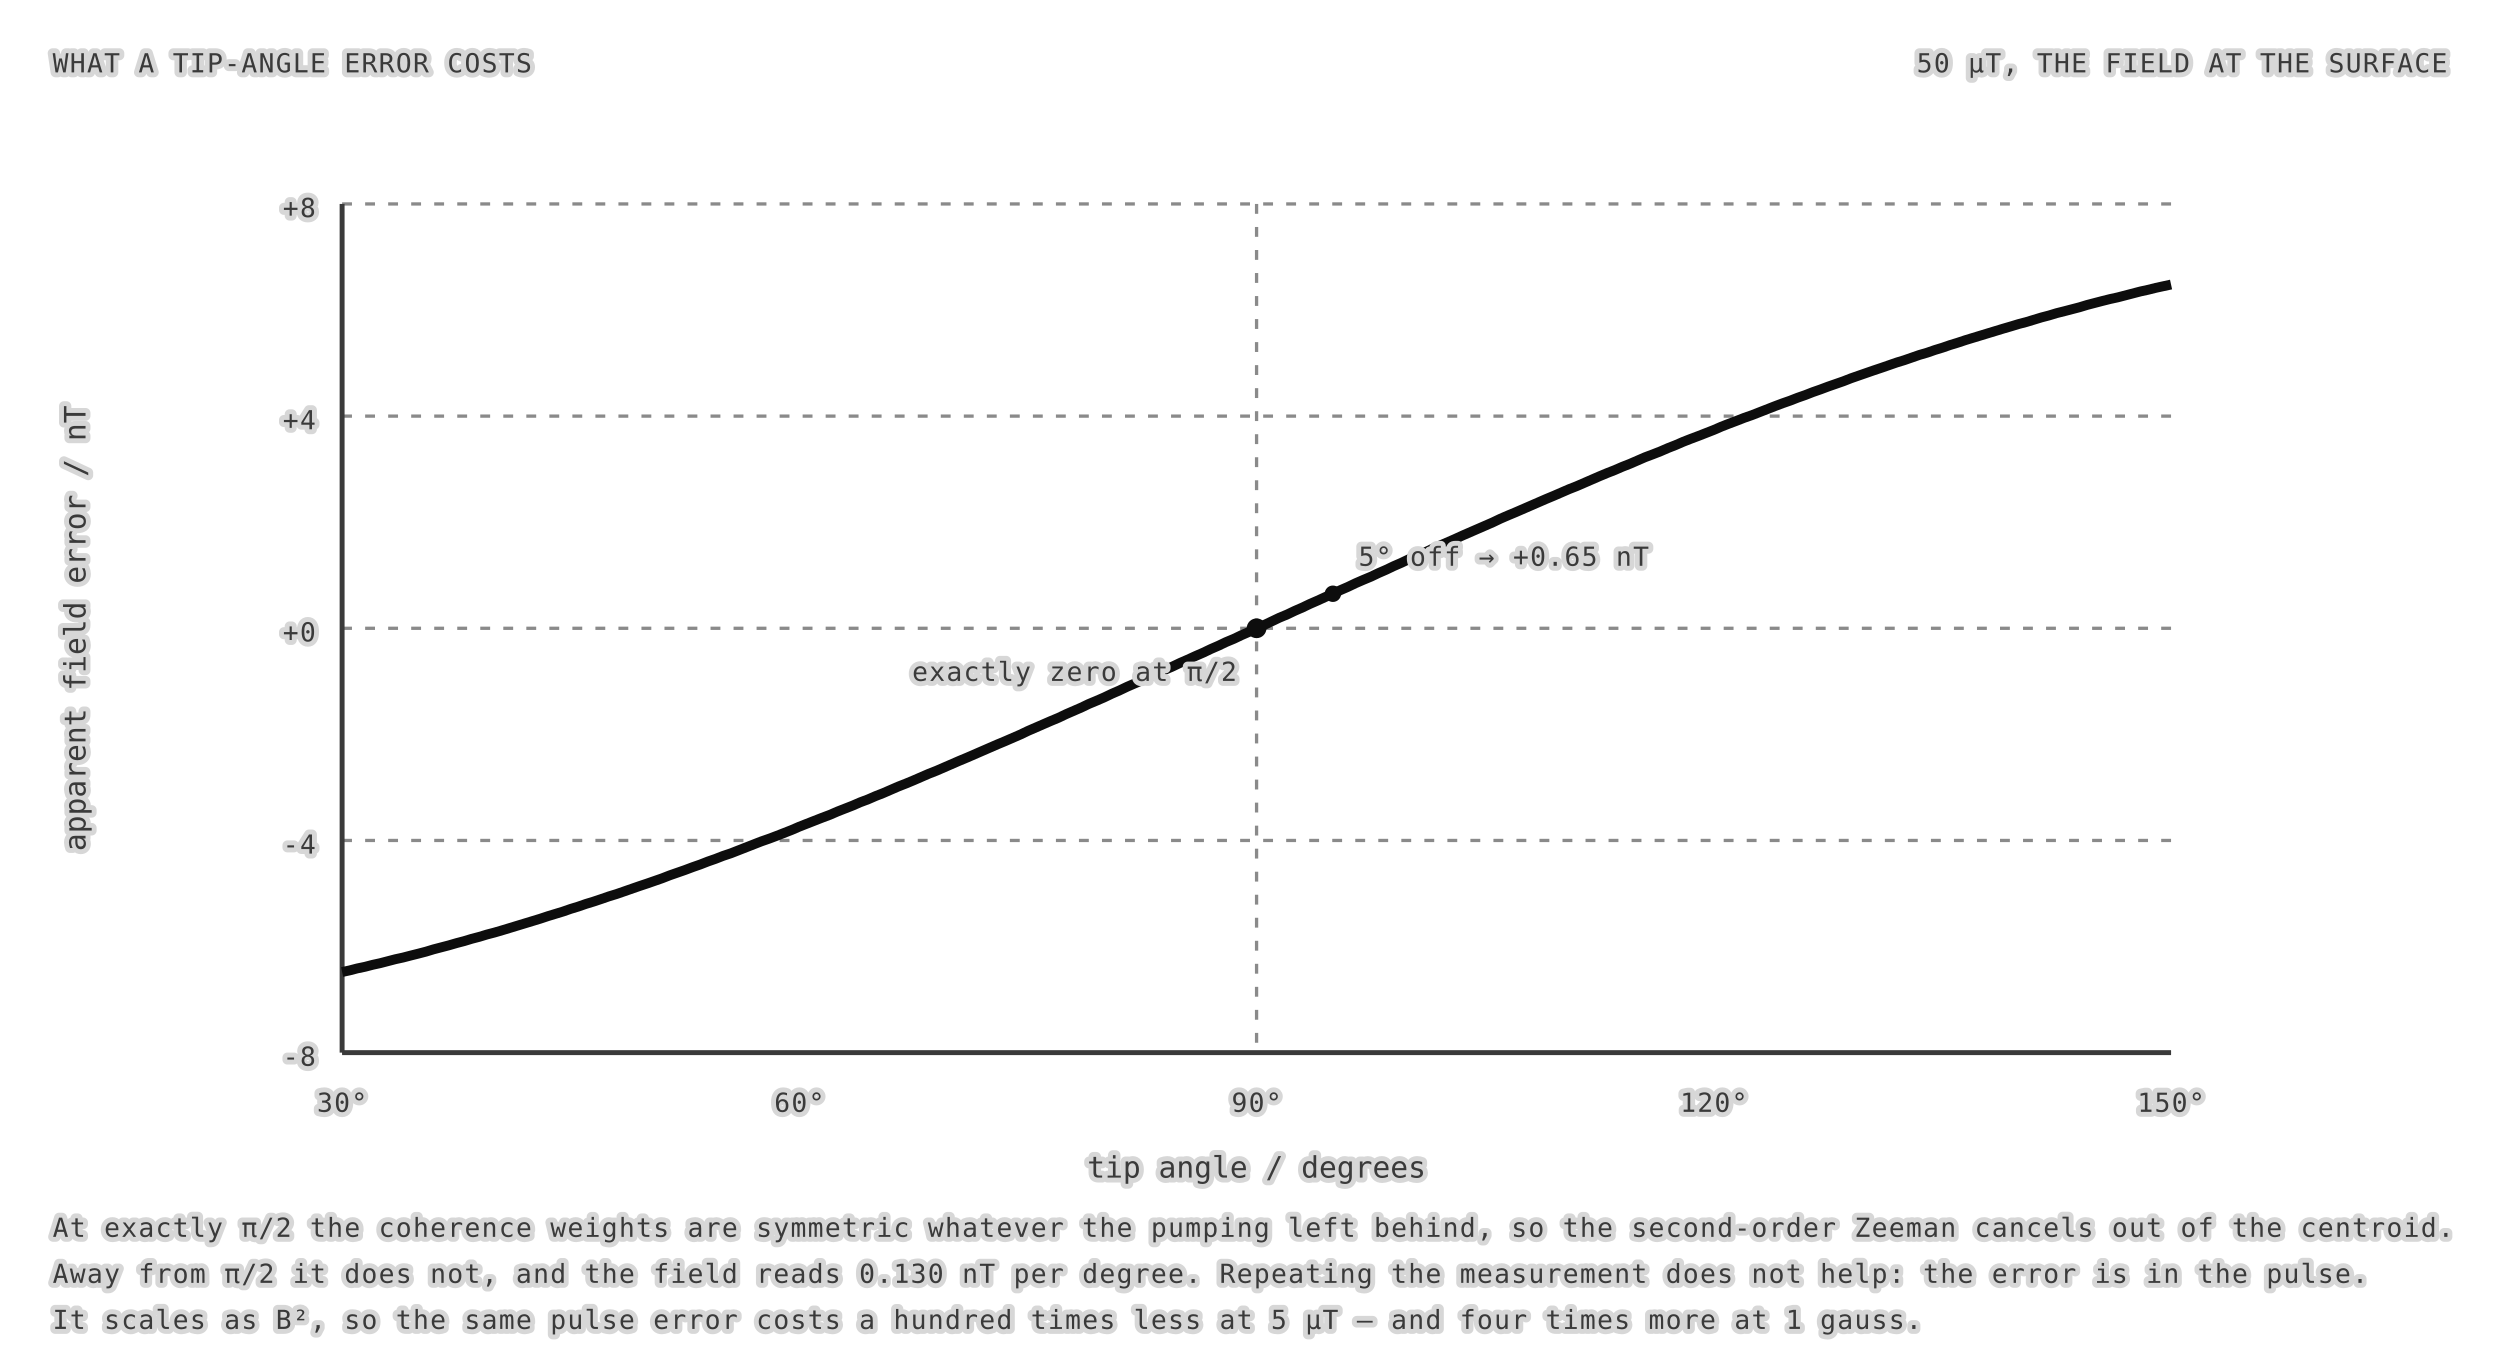
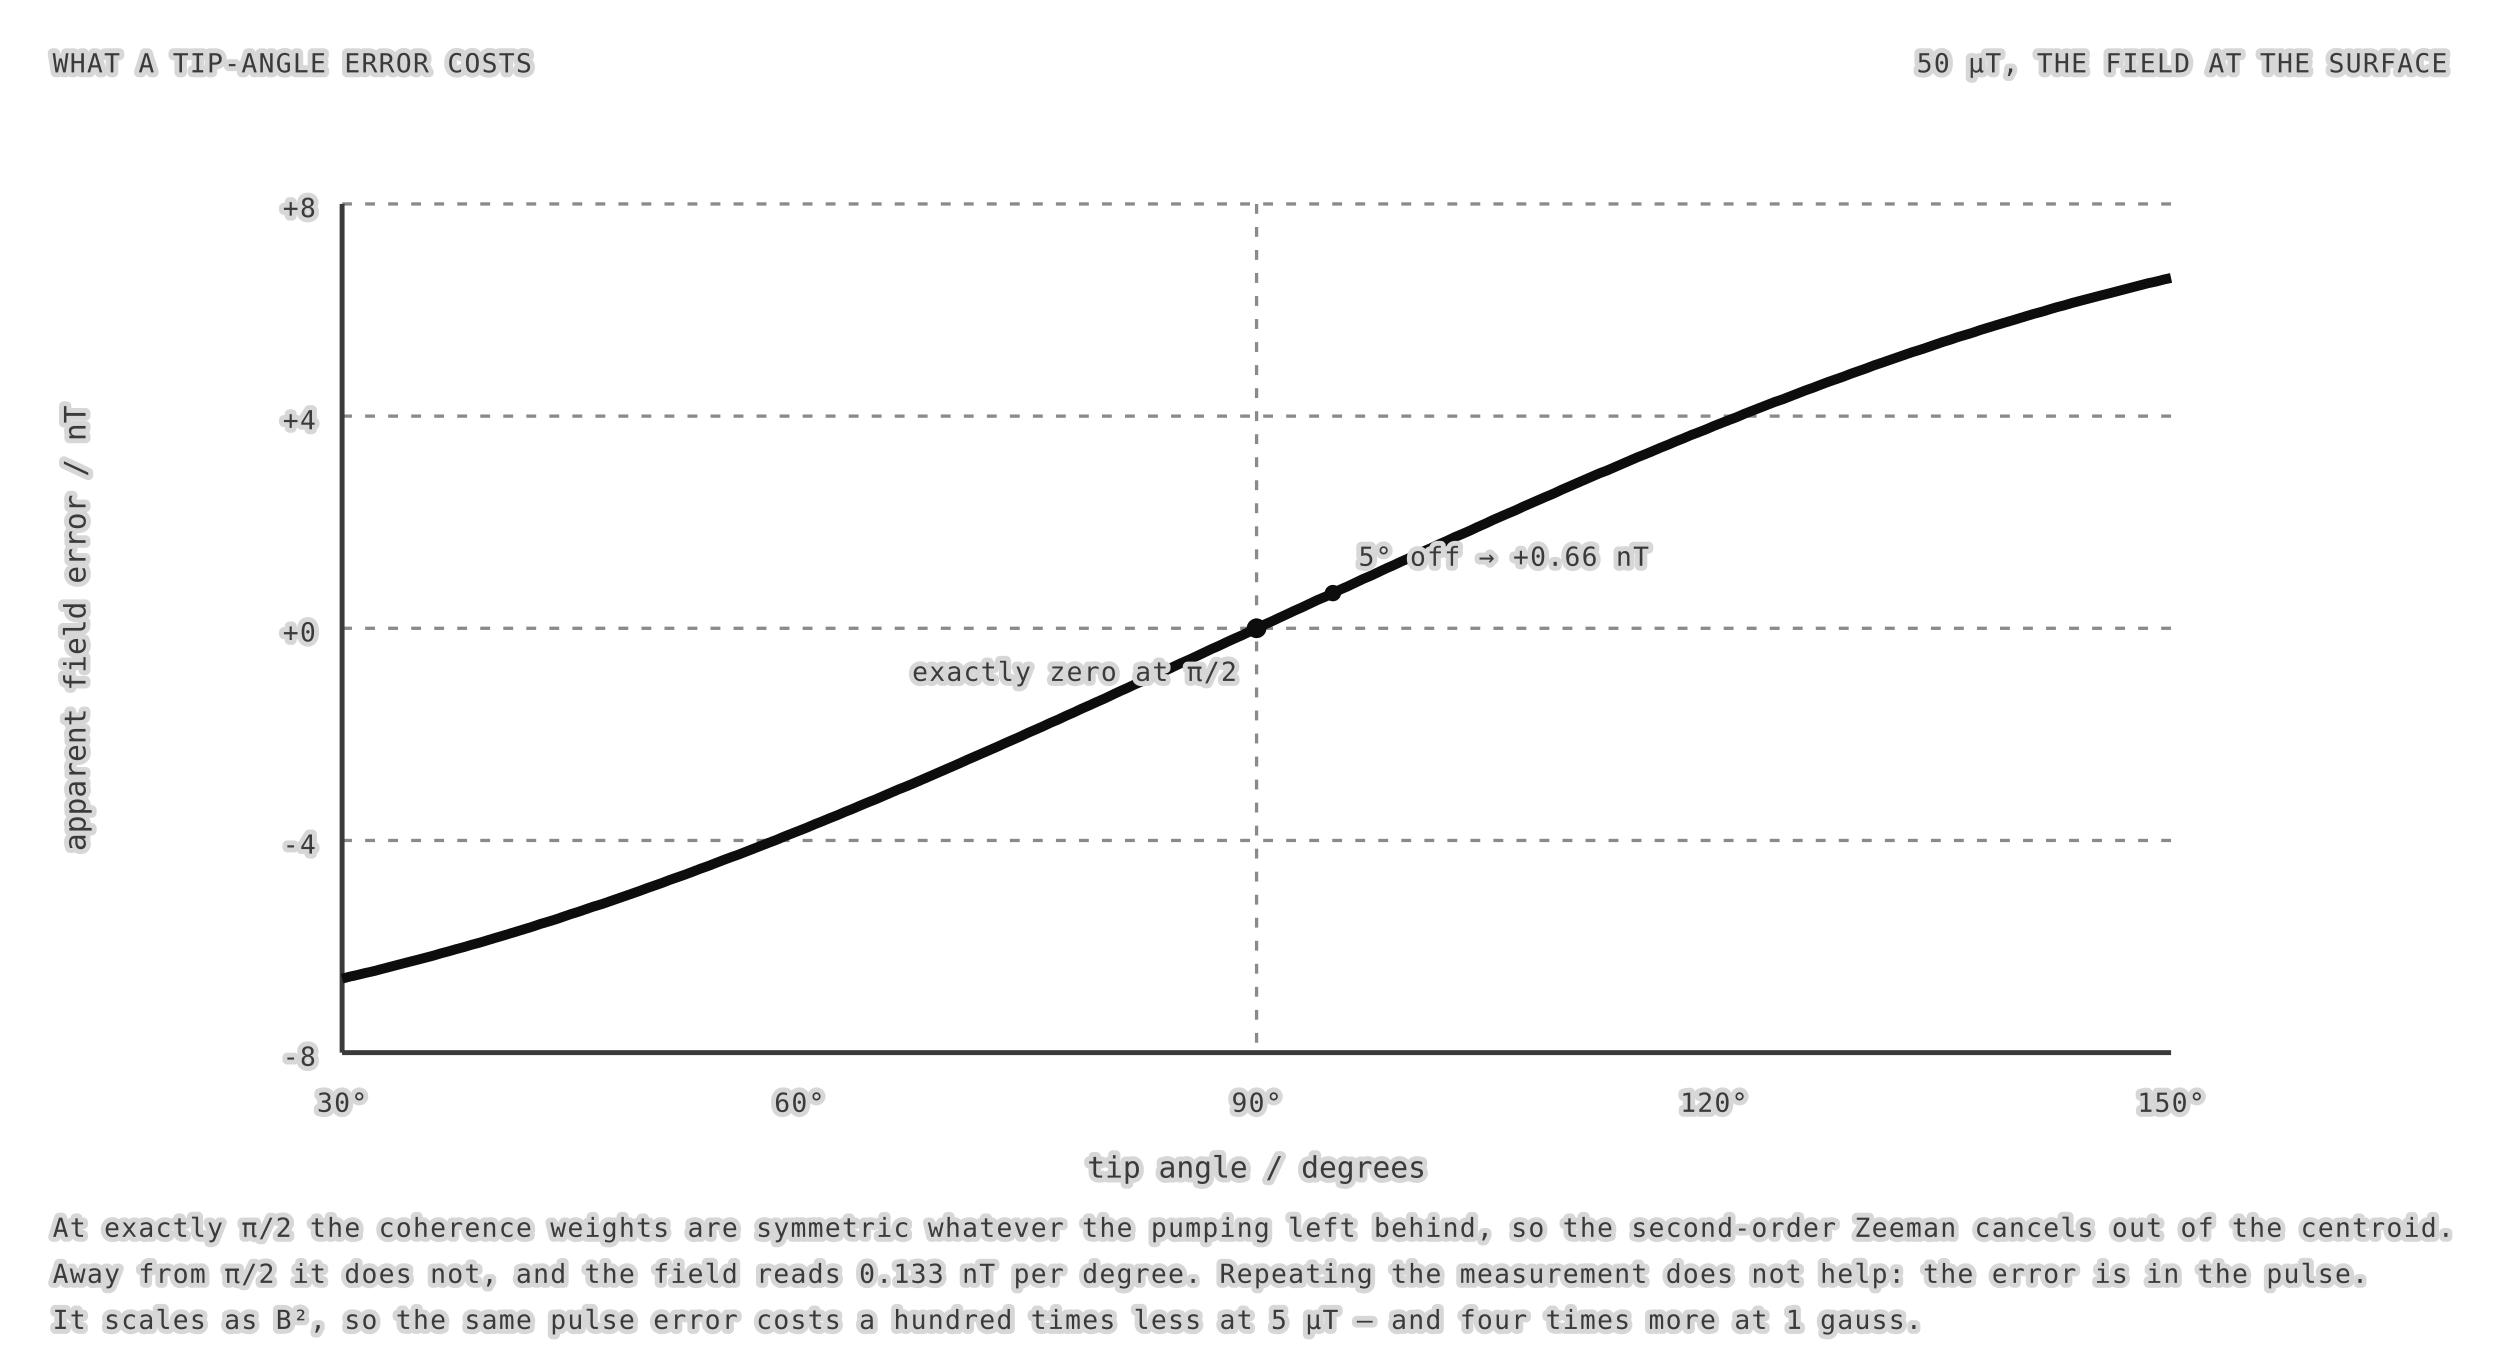
<svg xmlns="http://www.w3.org/2000/svg" viewBox="0 0 760 414" role="img" aria-labelledby="tpt tpd" class="lvl">
  <style>
  .lvl{font-family:"IBM Plex Mono","SF Mono",monospace}
  .l{stroke:var(--t0,#0d0d0d);stroke-width:3;fill:none}
  .m{stroke:var(--t1,#3a3a3a);stroke-width:2;fill:none}
  .thin{stroke:var(--t1,#3a3a3a);stroke-width:1.5;fill:none}
  .dash{stroke:var(--t2,#8a8a8a);stroke-width:1;stroke-dasharray:3 4;fill:none}
  text{fill:var(--t0,#0d0d0d);font-size:11px}
  .sm{font-size:9px;fill:var(--t1,#3a3a3a)}
  .xs{font-size:8px;fill:var(--t1,#3a3a3a);letter-spacing:.05em}
  /* A label that lands on a gridline or a curve is unreadable. Paint the
     ground colour behind the glyphs first, then the glyphs. */
  .xs,.sm{paint-order:stroke fill;stroke:var(--t3,#d7d7d7);stroke-width:3px;
    stroke-linejoin:round}
</style>
  <text x="16" y="22" class="xs">WHAT A TIP-ANGLE ERROR COSTS</text>
  <text x="744" y="22" class="xs" text-anchor="end">50 μT, THE FIELD AT THE SURFACE</text>
  <line x1="104" y1="320.0" x2="660" y2="320.0" class="dash" />
  <text x="96" y="324.0" class="xs" text-anchor="end">-8</text>
  <line x1="104" y1="255.5" x2="660" y2="255.5" class="dash" />
  <text x="96" y="259.5" class="xs" text-anchor="end">-4</text>
  <line x1="104" y1="191.0" x2="660" y2="191.0" class="dash" />
  <text x="96" y="195.0" class="xs" text-anchor="end">+0</text>
  <line x1="104" y1="126.5" x2="660" y2="126.5" class="dash" />
  <text x="96" y="130.5" class="xs" text-anchor="end">+4</text>
  <line x1="104" y1="62.0" x2="660" y2="62.0" class="dash" />
  <text x="96" y="66.0" class="xs" text-anchor="end">+8</text>
  <text x="104.0" y="338" class="xs" text-anchor="middle">30°</text>
  <text x="243.0" y="338" class="xs" text-anchor="middle">60°</text>
  <text x="382.0" y="338" class="xs" text-anchor="middle">90°</text>
  <text x="521.0" y="338" class="xs" text-anchor="middle">120°</text>
  <text x="660.0" y="338" class="xs" text-anchor="middle">150°</text>
  <line x1="104" y1="320" x2="660" y2="320" class="thin" />
  <line x1="104" y1="320" x2="104" y2="62" class="thin" />
  <text x="382.0" y="358" class="sm" text-anchor="middle">tip angle / degrees</text>
  <text x="26" y="191.0" class="sm" transform="rotate(-90 26 191.0)" text-anchor="middle">apparent field error / nT</text>
-   <polyline class="l" points="104.0,295.5 106.3,295.0 108.6,294.4 111.0,293.9 113.3,293.3 115.6,292.8 117.9,292.2 120.2,291.6 122.5,291.1 124.8,290.5 127.2,289.9 129.5,289.3 131.8,288.6 134.1,288.0 136.4,287.4 138.8,286.7 141.1,286.1 143.4,285.4 145.7,284.8 148.0,284.1 150.3,283.5 152.7,282.8 155.0,282.1 157.3,281.4 159.6,280.7 161.9,280.0 164.2,279.3 166.6,278.5 168.9,277.8 171.2,277.1 173.5,276.3 175.8,275.6 178.1,274.8 180.4,274.1 182.8,273.3 185.1,272.5 187.4,271.8 189.7,271.0 192.0,270.2 194.3,269.4 196.7,268.6 199.0,267.8 201.3,267.0 203.6,266.1 205.9,265.3 208.2,264.5 210.6,263.6 212.9,262.8 215.2,261.9 217.5,261.1 219.8,260.2 222.2,259.4 224.5,258.5 226.8,257.6 229.1,256.7 231.4,255.8 233.7,255.0 236.1,254.1 238.4,253.2 240.7,252.3 243.0,251.3 245.3,250.4 247.6,249.5 249.9,248.6 252.3,247.7 254.6,246.7 256.9,245.8 259.2,244.9 261.5,243.9 263.9,243.0 266.2,242.0 268.5,241.1 270.8,240.1 273.1,239.1 275.4,238.2 277.8,237.2 280.1,236.2 282.4,235.2 284.7,234.3 287.0,233.3 289.3,232.3 291.6,231.3 294.0,230.3 296.3,229.3 298.6,228.3 300.9,227.3 303.2,226.3 305.6,225.3 307.9,224.3 310.2,223.3 312.5,222.2 314.8,221.2 317.1,220.2 319.4,219.2 321.8,218.2 324.1,217.1 326.4,216.1 328.7,215.1 331.0,214.0 333.4,213.0 335.7,212.0 338.0,210.9 340.3,209.9 342.6,208.8 344.9,207.8 347.2,206.8 349.6,205.7 351.9,204.7 354.2,203.6 356.5,202.6 358.8,201.5 361.1,200.5 363.5,199.4 365.8,198.4 368.1,197.3 370.4,196.3 372.7,195.2 375.1,194.2 377.4,193.1 379.7,192.1 382.0,191.0 384.3,190.0 386.6,188.9 388.9,187.8 391.3,186.8 393.6,185.7 395.9,184.7 398.2,183.6 400.5,182.6 402.9,181.5 405.2,180.5 407.5,179.4 409.8,178.4 412.1,177.3 414.4,176.3 416.8,175.3 419.1,174.2 421.4,173.2 423.7,172.1 426.0,171.1 428.3,170.0 430.6,169.0 433.0,168.0 435.3,166.9 437.6,165.9 439.9,164.9 442.2,163.9 444.6,162.8 446.9,161.8 449.2,160.8 451.5,159.8 453.8,158.8 456.1,157.7 458.4,156.7 460.8,155.7 463.1,154.7 465.4,153.7 467.7,152.7 470.0,151.7 472.4,150.7 474.7,149.7 477.0,148.7 479.3,147.8 481.6,146.8 483.9,145.8 486.2,144.8 488.6,143.8 490.9,142.9 493.2,141.9 495.5,141.0 497.8,140.0 500.1,139.0 502.5,138.1 504.8,137.2 507.1,136.2 509.4,135.3 511.7,134.3 514.0,133.4 516.4,132.5 518.7,131.6 521.0,130.7 523.3,129.7 525.6,128.8 528.0,127.9 530.3,127.0 532.6,126.2 534.9,125.3 537.2,124.4 539.5,123.5 541.9,122.6 544.2,121.8 546.5,120.9 548.8,120.1 551.1,119.2 553.4,118.4 555.8,117.5 558.1,116.7 560.4,115.9 562.7,115.0 565.0,114.2 567.3,113.4 569.6,112.6 572.0,111.8 574.3,111.0 576.6,110.2 578.9,109.5 581.2,108.7 583.5,107.9 585.9,107.2 588.2,106.4 590.5,105.7 592.8,104.9 595.1,104.2 597.5,103.4 599.8,102.7 602.1,102.0 604.4,101.3 606.7,100.6 609.0,99.9 611.4,99.2 613.7,98.5 616.0,97.9 618.3,97.2 620.6,96.5 622.9,95.9 625.2,95.2 627.6,94.6 629.9,94.0 632.2,93.4 634.5,92.7 636.8,92.1 639.1,91.5 641.5,90.9 643.8,90.4 646.1,89.8 648.4,89.2 650.7,88.6 653.0,88.1 655.4,87.5 657.7,87.0 660.0,86.5" />
+   <polyline class="l" points="104.0,297.5 106.3,296.9 108.6,296.4 111.0,295.8 113.3,295.3 115.6,294.7 117.9,294.1 120.2,293.5 122.5,292.9 124.8,292.3 127.2,291.7 129.5,291.1 131.8,290.5 134.1,289.8 136.4,289.2 138.8,288.5 141.1,287.9 143.4,287.2 145.7,286.6 148.0,285.9 150.3,285.2 152.7,284.5 155.0,283.8 157.3,283.1 159.6,282.4 161.9,281.7 164.2,280.9 166.6,280.2 168.9,279.5 171.2,278.7 173.5,277.9 175.8,277.2 178.1,276.4 180.4,275.6 182.8,274.9 185.1,274.1 187.4,273.3 189.7,272.5 192.0,271.7 194.3,270.9 196.7,270.0 199.0,269.2 201.3,268.4 203.6,267.5 205.9,266.7 208.2,265.9 210.6,265.0 212.9,264.1 215.2,263.3 217.5,262.4 219.8,261.5 222.2,260.6 224.5,259.8 226.8,258.9 229.1,258.0 231.4,257.1 233.7,256.2 236.1,255.3 238.4,254.3 240.7,253.4 243.0,252.5 245.3,251.6 247.6,250.6 249.9,249.7 252.3,248.7 254.6,247.8 256.9,246.8 259.2,245.9 261.5,244.9 263.9,243.9 266.2,243.0 268.5,242.0 270.8,241.0 273.1,240.0 275.4,239.1 277.8,238.1 280.1,237.1 282.4,236.1 284.7,235.1 287.0,234.1 289.3,233.1 291.6,232.1 294.0,231.0 296.3,230.0 298.6,229.0 300.9,228.0 303.2,227.0 305.6,225.9 307.9,224.9 310.2,223.9 312.5,222.8 314.8,221.8 317.1,220.8 319.4,219.7 321.8,218.7 324.1,217.6 326.4,216.6 328.7,215.5 331.0,214.5 333.4,213.4 335.7,212.4 338.0,211.3 340.3,210.2 342.6,209.2 344.9,208.1 347.2,207.1 349.6,206.0 351.9,204.9 354.2,203.9 356.5,202.8 358.8,201.7 361.1,200.7 363.5,199.6 365.8,198.5 368.1,197.4 370.4,196.4 372.7,195.3 375.1,194.2 377.4,193.2 379.7,192.1 382.0,191.0 384.3,189.9 386.6,188.9 388.9,187.8 391.3,186.7 393.6,185.6 395.9,184.6 398.2,183.5 400.5,182.4 402.9,181.4 405.2,180.3 407.5,179.2 409.8,178.2 412.1,177.1 414.4,176.0 416.8,175.0 419.1,173.9 421.4,172.8 423.7,171.8 426.0,170.7 428.3,169.7 430.6,168.6 433.0,167.5 435.3,166.5 437.6,165.4 439.9,164.4 442.2,163.3 444.6,162.3 446.9,161.3 449.2,160.2 451.5,159.2 453.8,158.1 456.1,157.1 458.4,156.1 460.8,155.1 463.1,154.0 465.4,153.0 467.7,152.0 470.0,151.0 472.4,150.0 474.7,148.9 477.0,147.9 479.3,146.9 481.6,145.9 483.9,144.9 486.2,143.9 488.6,143.0 490.9,142.0 493.2,141.0 495.5,140.0 497.8,139.0 500.1,138.1 502.5,137.1 504.8,136.1 507.1,135.2 509.4,134.2 511.7,133.3 514.0,132.3 516.4,131.4 518.7,130.5 521.0,129.5 523.3,128.6 525.6,127.7 528.0,126.8 530.3,125.8 532.6,124.9 534.9,124.0 537.2,123.1 539.5,122.2 541.9,121.4 544.2,120.5 546.5,119.6 548.8,118.7 551.1,117.9 553.4,117.0 555.8,116.1 558.1,115.3 560.4,114.5 562.7,113.6 565.0,112.8 567.3,112.0 569.6,111.1 572.0,110.3 574.3,109.5 576.6,108.7 578.9,107.9 581.2,107.1 583.5,106.4 585.9,105.6 588.2,104.8 590.5,104.0 592.8,103.3 595.1,102.5 597.5,101.8 599.8,101.1 602.1,100.3 604.4,99.6 606.7,98.9 609.0,98.2 611.4,97.5 613.7,96.8 616.0,96.1 618.3,95.4 620.6,94.8 622.9,94.1 625.2,93.4 627.6,92.8 629.9,92.1 632.2,91.5 634.5,90.9 636.8,90.3 639.1,89.7 641.5,89.1 643.8,88.5 646.1,87.9 648.4,87.3 650.7,86.7 653.0,86.1 655.4,85.6 657.7,85.0 660.0,84.5" />
  <line x1="382.0" y1="62" x2="382.0" y2="320" class="dash" />
  <circle cx="382.0" cy="191.0" r="3" fill="var(--t0,#0d0d0d)" />
  <text x="376" y="207" class="xs" text-anchor="end">exactly zero at π/2</text>
-   <circle cx="405.2" cy="180.5" r="2.5" fill="var(--t0,#0d0d0d)" />
-   <text x="413" y="172" class="xs">5° off → +0.65 nT</text>
+   <circle cx="405.2" cy="180.3" r="2.5" fill="var(--t0,#0d0d0d)" />
+   <text x="413" y="172" class="xs">5° off → +0.66 nT</text>
  <text x="16" y="376" class="xs">At exactly π/2 the coherence weights are symmetric whatever the pumping left behind, so the second-order Zeeman cancels out of the centroid.</text>
-   <text x="16" y="390" class="xs">Away from π/2 it does not, and the field reads 0.130 nT per degree. Repeating the measurement does not help: the error is in the pulse.</text>
+   <text x="16" y="390" class="xs">Away from π/2 it does not, and the field reads 0.133 nT per degree. Repeating the measurement does not help: the error is in the pulse.</text>
  <text x="16" y="404" class="xs">It scales as B², so the same pulse error costs a hundred times less at 5 μT — and four times more at 1 gauss.</text>
</svg>
